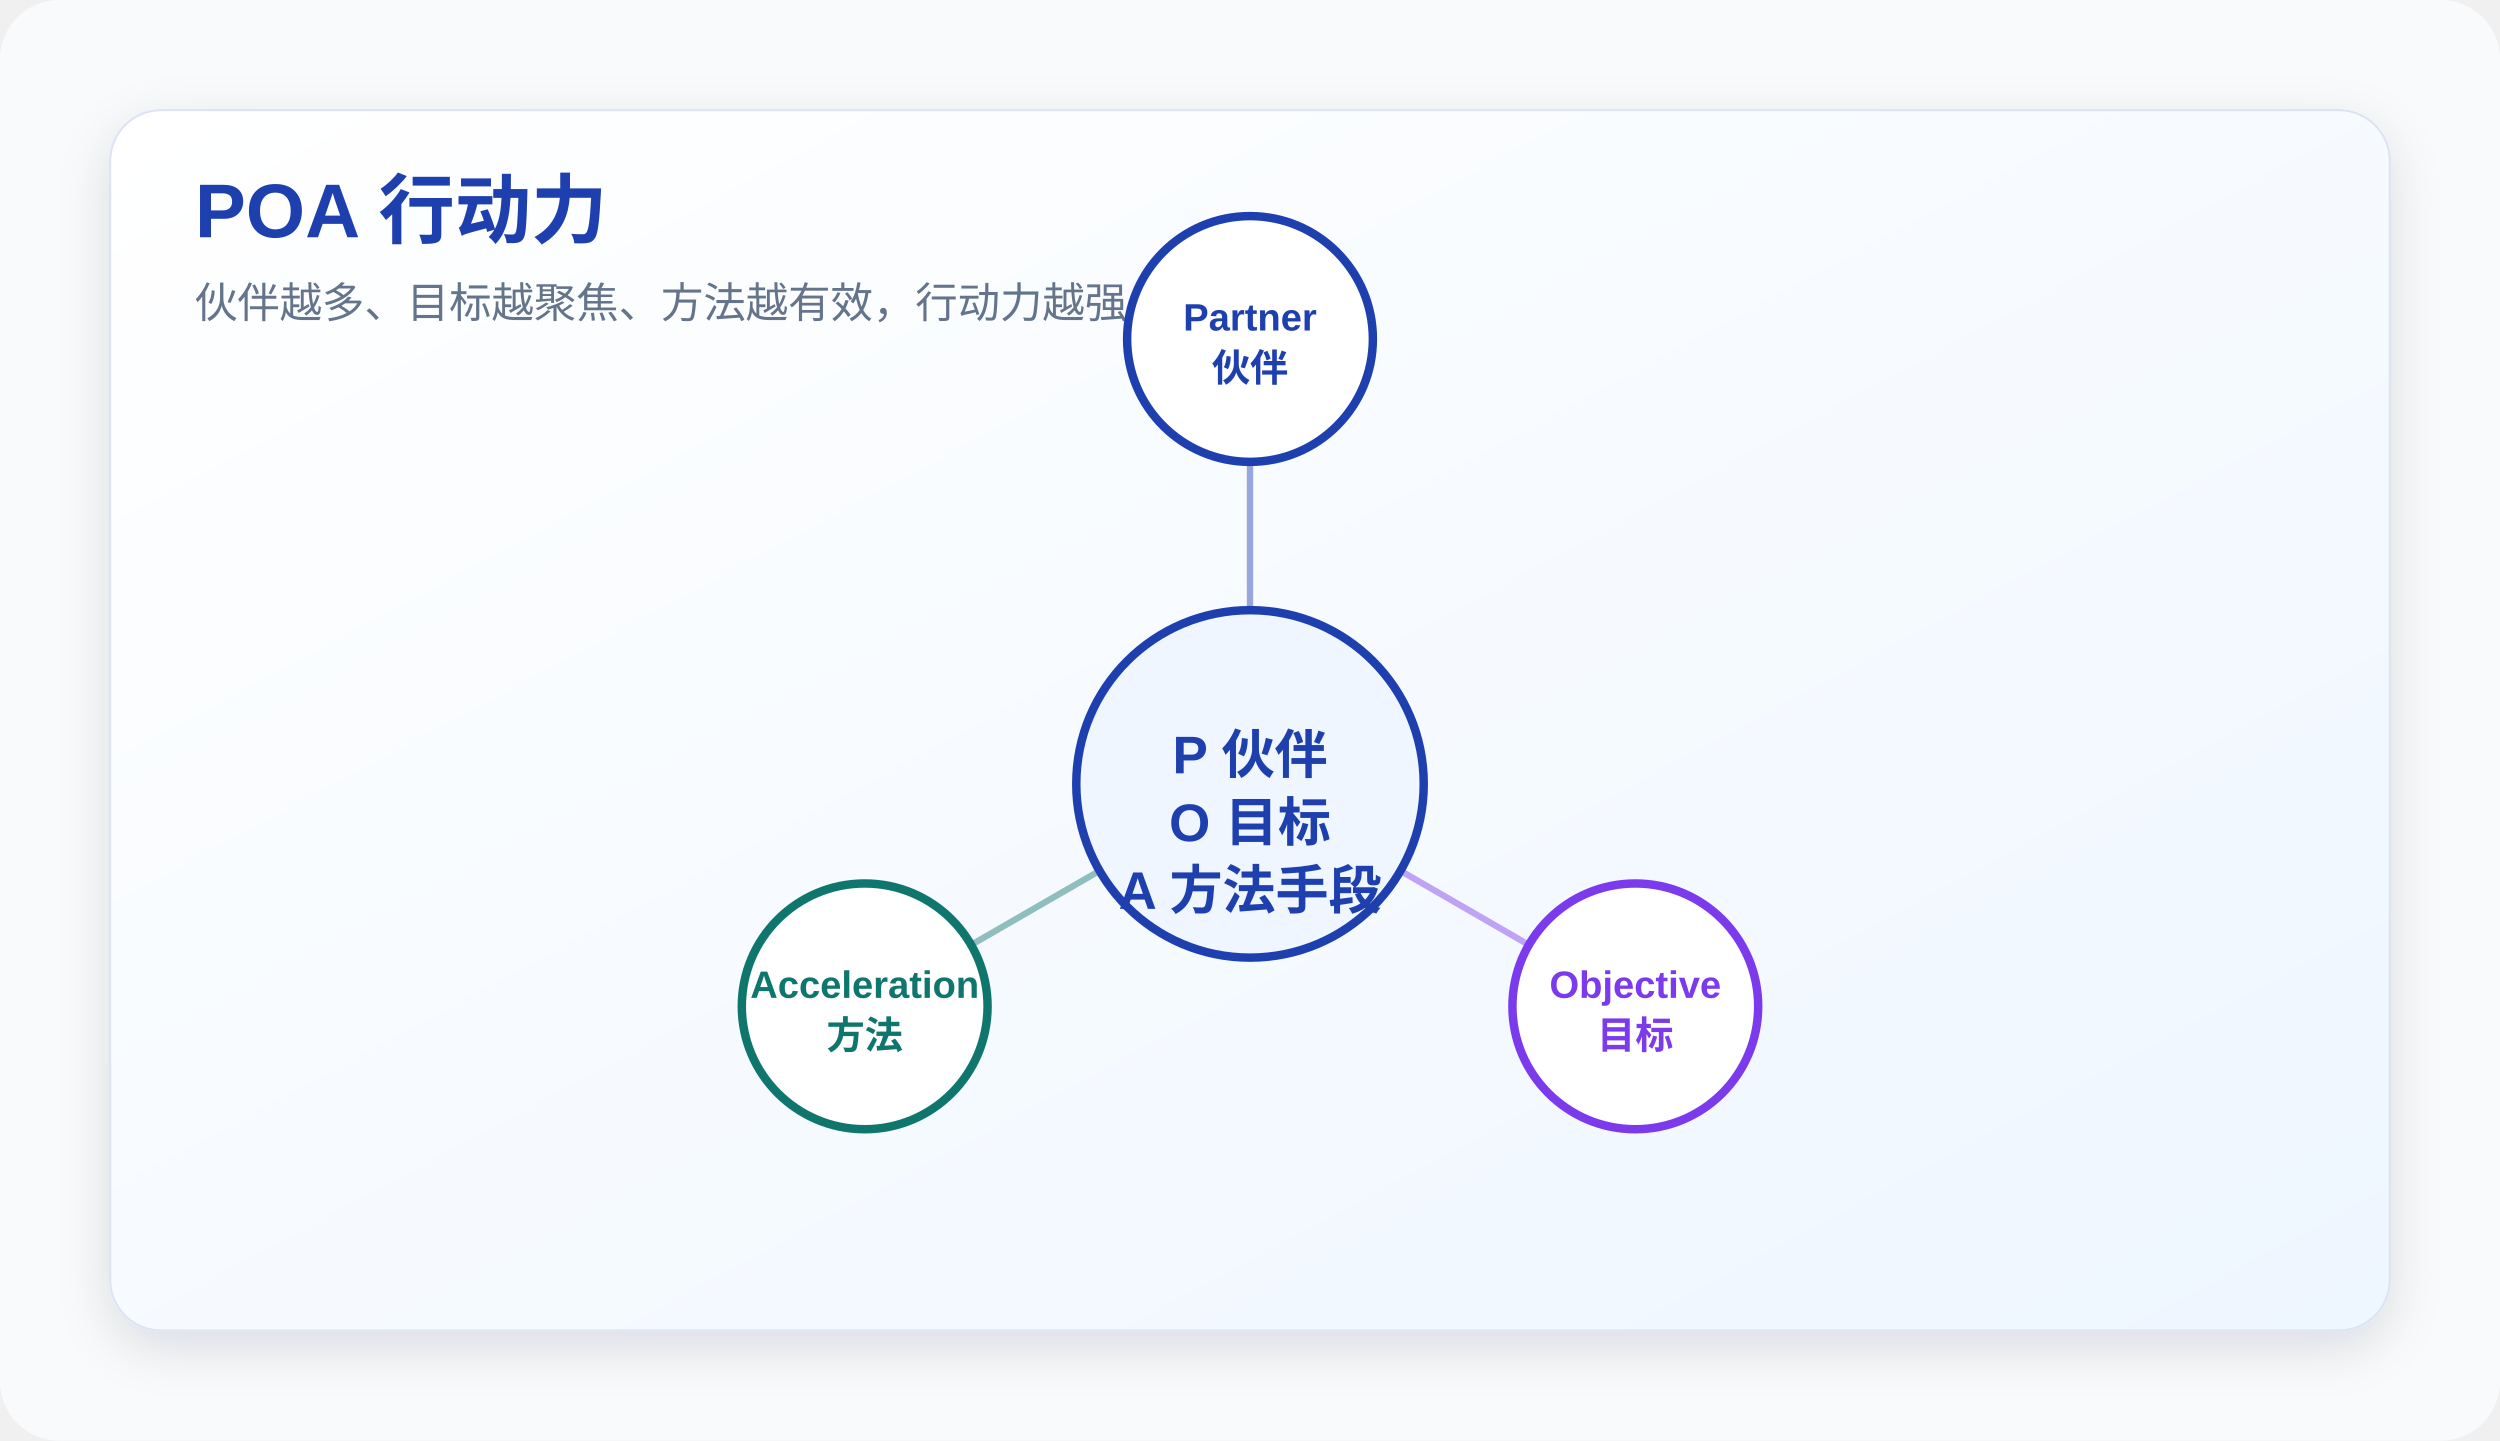
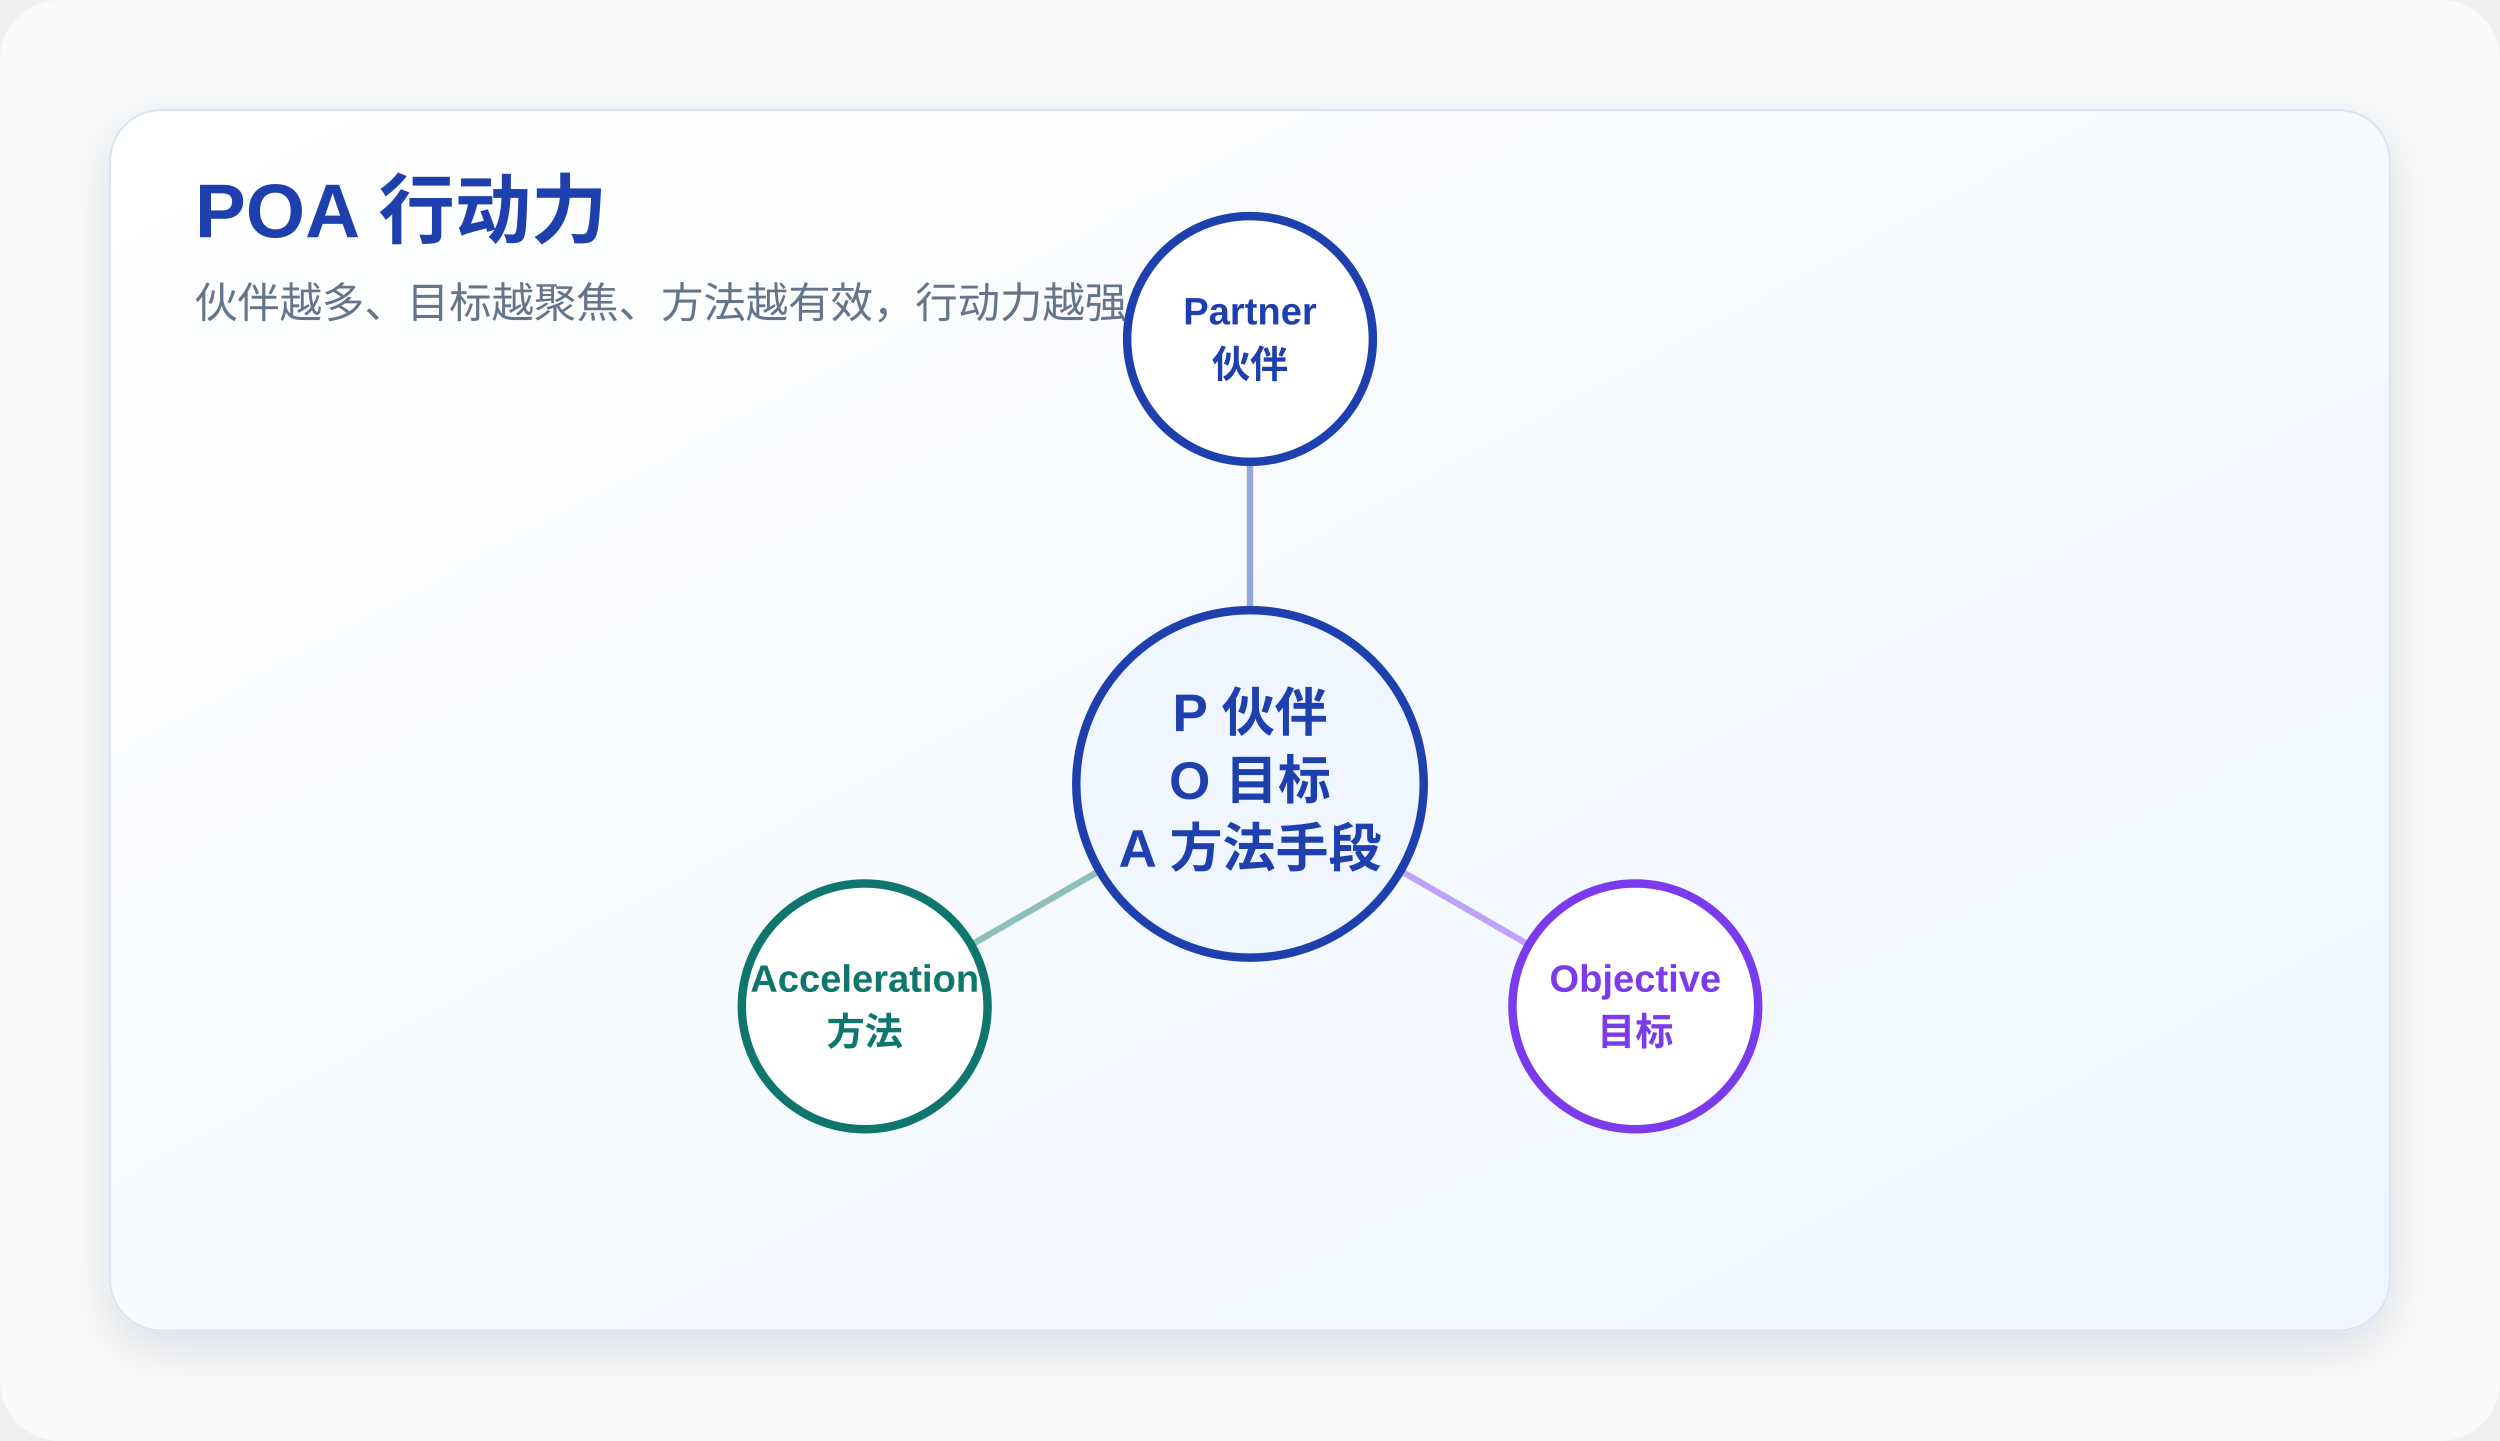
<svg xmlns="http://www.w3.org/2000/svg" width="1180" height="680" viewBox="0 0 1180 680" role="img" aria-label="POA 行动力">
  <defs>
    <linearGradient id="bg" x1="0" y1="0" x2="1" y2="1">
      <stop offset="0" stop-color="#ffffff" />
      <stop offset="1" stop-color="#eef6ff" />
    </linearGradient>
    <filter id="shadow" x="-20%" y="-20%" width="140%" height="140%">
      <feDropShadow dx="0" dy="8" stdDeviation="12" flood-color="#0f172a" flood-opacity="0.12" />
    </filter>
  </defs>
  <rect width="1180" height="680" rx="28" fill="#f8fafc" />
  <rect x="52" y="52" width="1076" height="576" rx="24" fill="url(#bg)" stroke="#dbe4f0" filter="url(#shadow)" />
  <text x="92" y="112" text-anchor="start" font-family="-apple-system,BlinkMacSystemFont,'Segoe UI','Microsoft YaHei',Arial,sans-serif" font-size="36" font-weight="800" fill="#1e40af">POA 行动力</text>
  <text x="92" y="150" text-anchor="start" font-family="-apple-system,BlinkMacSystemFont,'Segoe UI','Microsoft YaHei',Arial,sans-serif" font-size="20" font-weight="500" fill="#64748b">伙伴越多、目标越聚焦、方法越有效，行动力越强</text>
  <path d="M590 370 L590 160" stroke="#1e40af" stroke-width="3" opacity="0.45" />
  <circle cx="590" cy="160" r="58" fill="#fff" stroke="#1e40af" stroke-width="4" />
-   <text x="590" y="156" text-anchor="middle" font-family="-apple-system,BlinkMacSystemFont,'Segoe UI','Microsoft YaHei',Arial,sans-serif" font-size="18" font-weight="800" fill="#1e40af">Partner</text>
-   <text x="590" y="180" text-anchor="middle" font-family="-apple-system,BlinkMacSystemFont,'Segoe UI','Microsoft YaHei',Arial,sans-serif" font-size="18" font-weight="800" fill="#1e40af">伙伴</text>
+   <text x="590" y="148" text-anchor="middle" dominant-baseline="middle" font-family="-apple-system,BlinkMacSystemFont,'Segoe UI','Microsoft YaHei',Arial,sans-serif" font-size="18" font-weight="800" fill="#1e40af">Partner</text>
+   <text x="590" y="172" text-anchor="middle" dominant-baseline="middle" font-family="-apple-system,BlinkMacSystemFont,'Segoe UI','Microsoft YaHei',Arial,sans-serif" font-size="18" font-weight="800" fill="#1e40af">伙伴</text>
  <path d="M590 370 L771.865 475" stroke="#7c3aed" stroke-width="3" opacity="0.45" />
  <circle cx="771.865" cy="475" r="58" fill="#fff" stroke="#7c3aed" stroke-width="4" />
-   <text x="771.865" y="471" text-anchor="middle" font-family="-apple-system,BlinkMacSystemFont,'Segoe UI','Microsoft YaHei',Arial,sans-serif" font-size="18" font-weight="800" fill="#7c3aed">Objective</text>
-   <text x="771.865" y="495" text-anchor="middle" font-family="-apple-system,BlinkMacSystemFont,'Segoe UI','Microsoft YaHei',Arial,sans-serif" font-size="18" font-weight="800" fill="#7c3aed">目标</text>
+   <text x="771.865" y="463" text-anchor="middle" dominant-baseline="middle" font-family="-apple-system,BlinkMacSystemFont,'Segoe UI','Microsoft YaHei',Arial,sans-serif" font-size="18" font-weight="800" fill="#7c3aed">Objective</text>
+   <text x="771.865" y="487" text-anchor="middle" dominant-baseline="middle" font-family="-apple-system,BlinkMacSystemFont,'Segoe UI','Microsoft YaHei',Arial,sans-serif" font-size="18" font-weight="800" fill="#7c3aed">目标</text>
  <path d="M590 370 L408.135 475" stroke="#0f766e" stroke-width="3" opacity="0.45" />
  <circle cx="408.135" cy="475" r="58" fill="#fff" stroke="#0f766e" stroke-width="4" />
-   <text x="408.135" y="471" text-anchor="middle" font-family="-apple-system,BlinkMacSystemFont,'Segoe UI','Microsoft YaHei',Arial,sans-serif" font-size="18" font-weight="800" fill="#0f766e">Acceleration</text>
-   <text x="408.135" y="495" text-anchor="middle" font-family="-apple-system,BlinkMacSystemFont,'Segoe UI','Microsoft YaHei',Arial,sans-serif" font-size="18" font-weight="800" fill="#0f766e">方法</text>
+   <text x="408.135" y="463" text-anchor="middle" dominant-baseline="middle" font-family="-apple-system,BlinkMacSystemFont,'Segoe UI','Microsoft YaHei',Arial,sans-serif" font-size="18" font-weight="800" fill="#0f766e">Acceleration</text>
+   <text x="408.135" y="487" text-anchor="middle" dominant-baseline="middle" font-family="-apple-system,BlinkMacSystemFont,'Segoe UI','Microsoft YaHei',Arial,sans-serif" font-size="18" font-weight="800" fill="#0f766e">方法</text>
  <circle cx="590" cy="370" r="82" fill="#eff6ff" stroke="#1e40af" stroke-width="4" />
-   <text x="590" y="365" text-anchor="middle" font-family="-apple-system,BlinkMacSystemFont,'Segoe UI','Microsoft YaHei',Arial,sans-serif" font-size="25" font-weight="800" fill="#1e40af">P 伙伴</text>
-   <text x="590" y="397" text-anchor="middle" font-family="-apple-system,BlinkMacSystemFont,'Segoe UI','Microsoft YaHei',Arial,sans-serif" font-size="25" font-weight="800" fill="#1e40af">O 目标</text>
-   <text x="590" y="429" text-anchor="middle" font-family="-apple-system,BlinkMacSystemFont,'Segoe UI','Microsoft YaHei',Arial,sans-serif" font-size="25" font-weight="800" fill="#1e40af">A 方法手段</text>
+   <text x="590" y="338" text-anchor="middle" dominant-baseline="middle" font-family="-apple-system,BlinkMacSystemFont,'Segoe UI','Microsoft YaHei',Arial,sans-serif" font-size="25" font-weight="800" fill="#1e40af">P 伙伴</text>
+   <text x="590" y="370" text-anchor="middle" dominant-baseline="middle" font-family="-apple-system,BlinkMacSystemFont,'Segoe UI','Microsoft YaHei',Arial,sans-serif" font-size="25" font-weight="800" fill="#1e40af">O 目标</text>
+   <text x="590" y="402" text-anchor="middle" dominant-baseline="middle" font-family="-apple-system,BlinkMacSystemFont,'Segoe UI','Microsoft YaHei',Arial,sans-serif" font-size="25" font-weight="800" fill="#1e40af">A 方法手段</text>
</svg>
